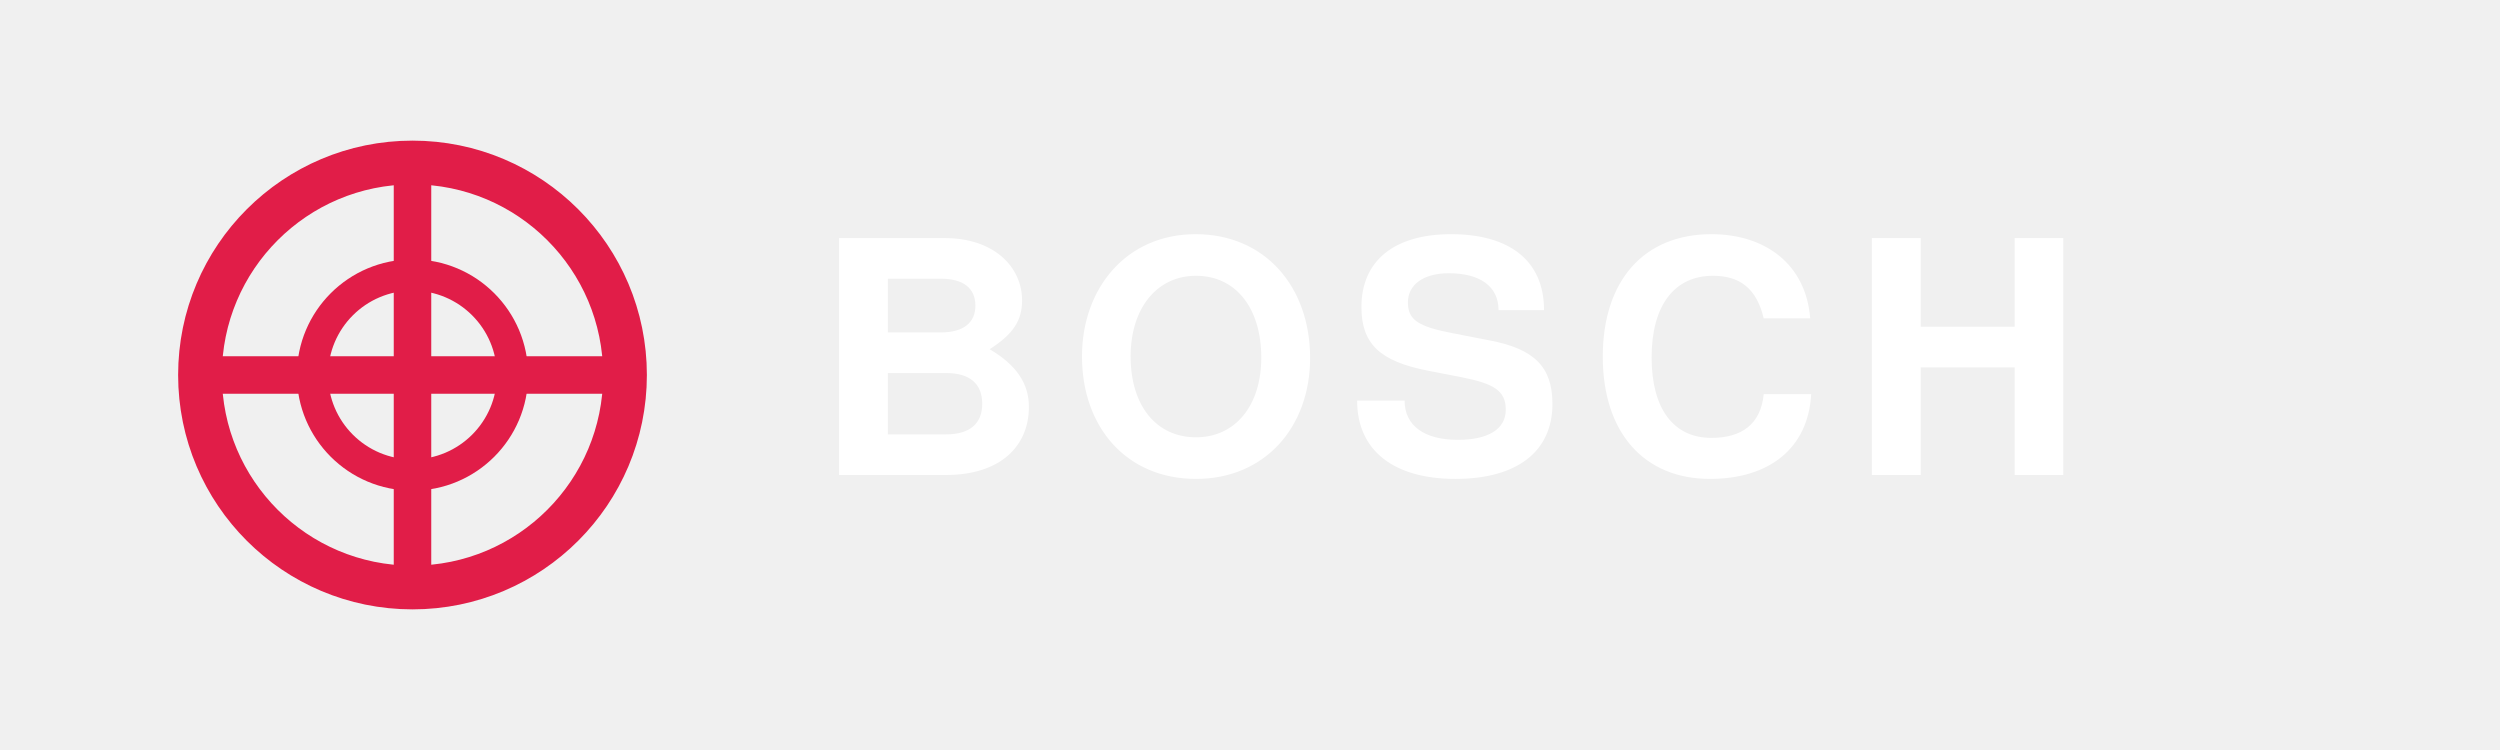
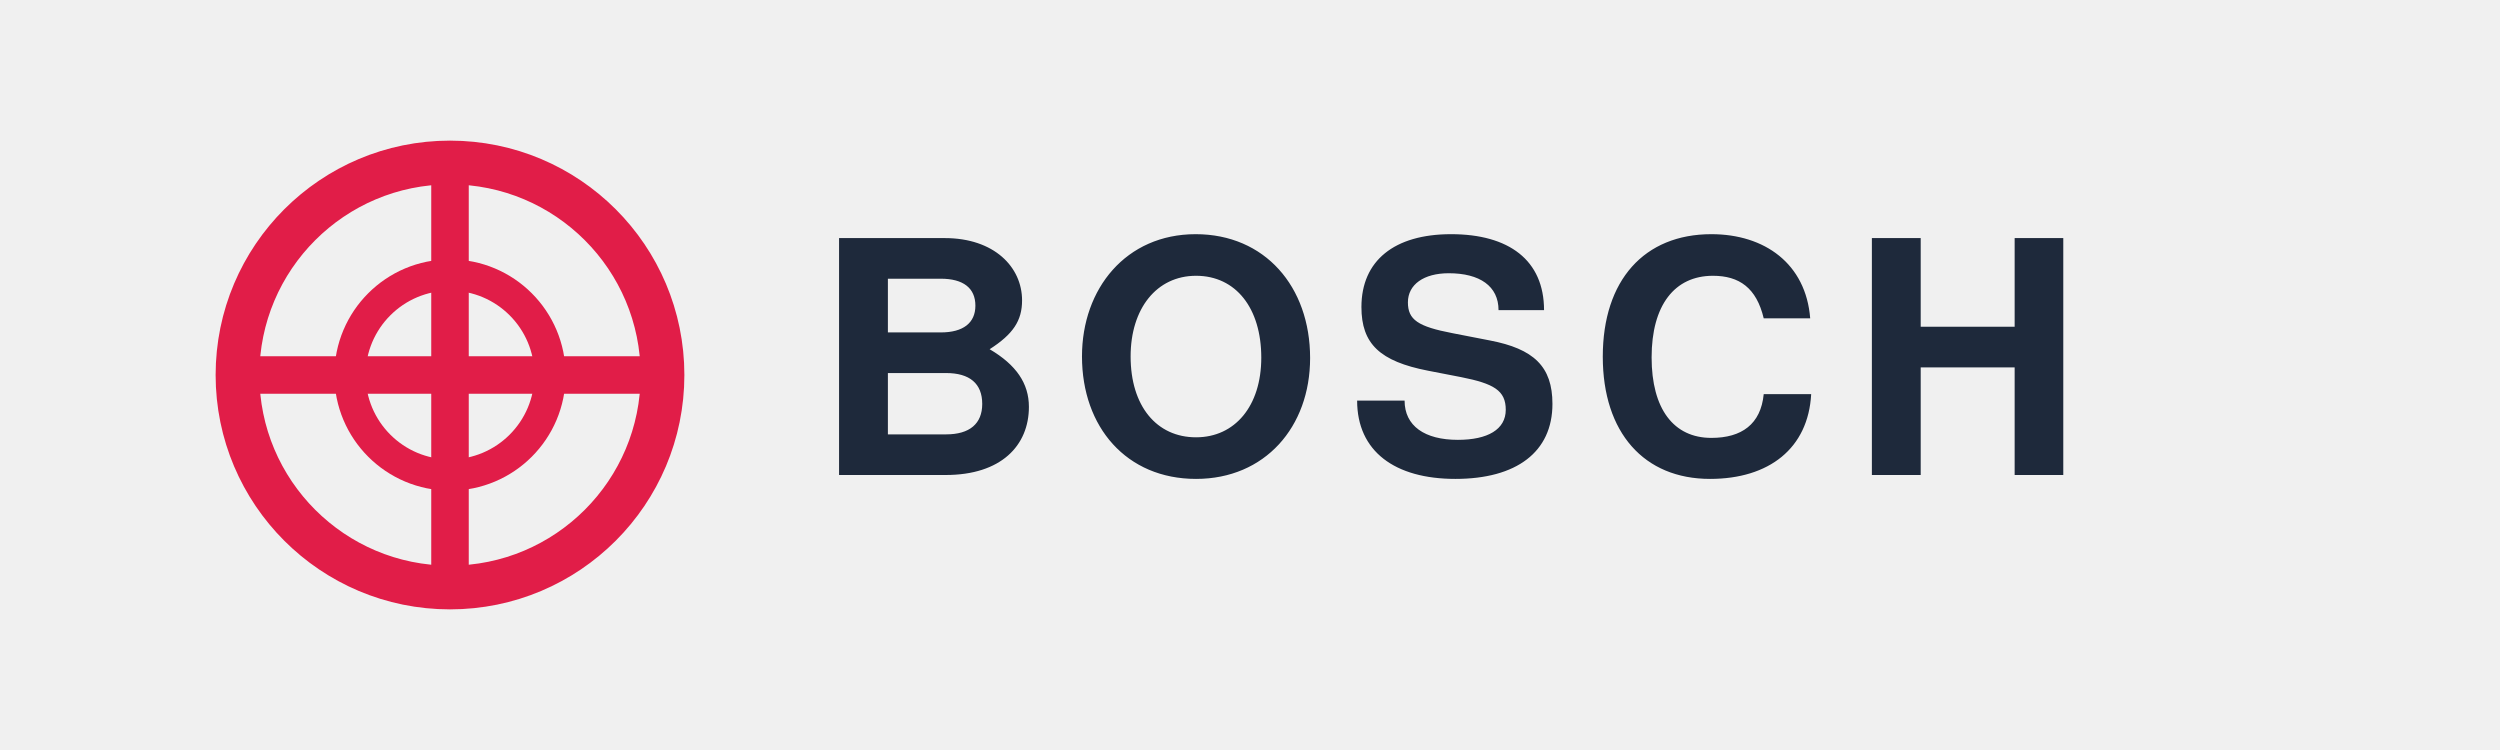
<svg xmlns="http://www.w3.org/2000/svg" viewBox="0 0 200 60" width="200" height="60">
-   <g transform="translate(15, 12)">
+   <g transform="translate(18, 12)">
    <circle cx="18" cy="18" r="17" fill="none" stroke="#E11D48" stroke-width="3.5" />
    <circle cx="18" cy="18" r="8" fill="none" stroke="#E11D48" stroke-width="2.5" />
    <line x1="18" y1="1" x2="18" y2="35" stroke="#E11D48" stroke-width="3" />
    <line x1="1" y1="18" x2="35" y2="18" stroke="#E11D48" stroke-width="3" />
  </g>
-   <text x="65" y="38" font-family="'Arial Black', 'Helvetica Neue', sans-serif" font-weight="900" font-size="26" fill="#FFFFFF" letter-spacing="2">BOSCH</text>
+   <text x="65" y="38" font-family="'Arial Black', 'Helvetica Neue', sans-serif" font-weight="900" font-size="26" fill="#1E293B" letter-spacing="2">BOSCH</text>
</svg>
